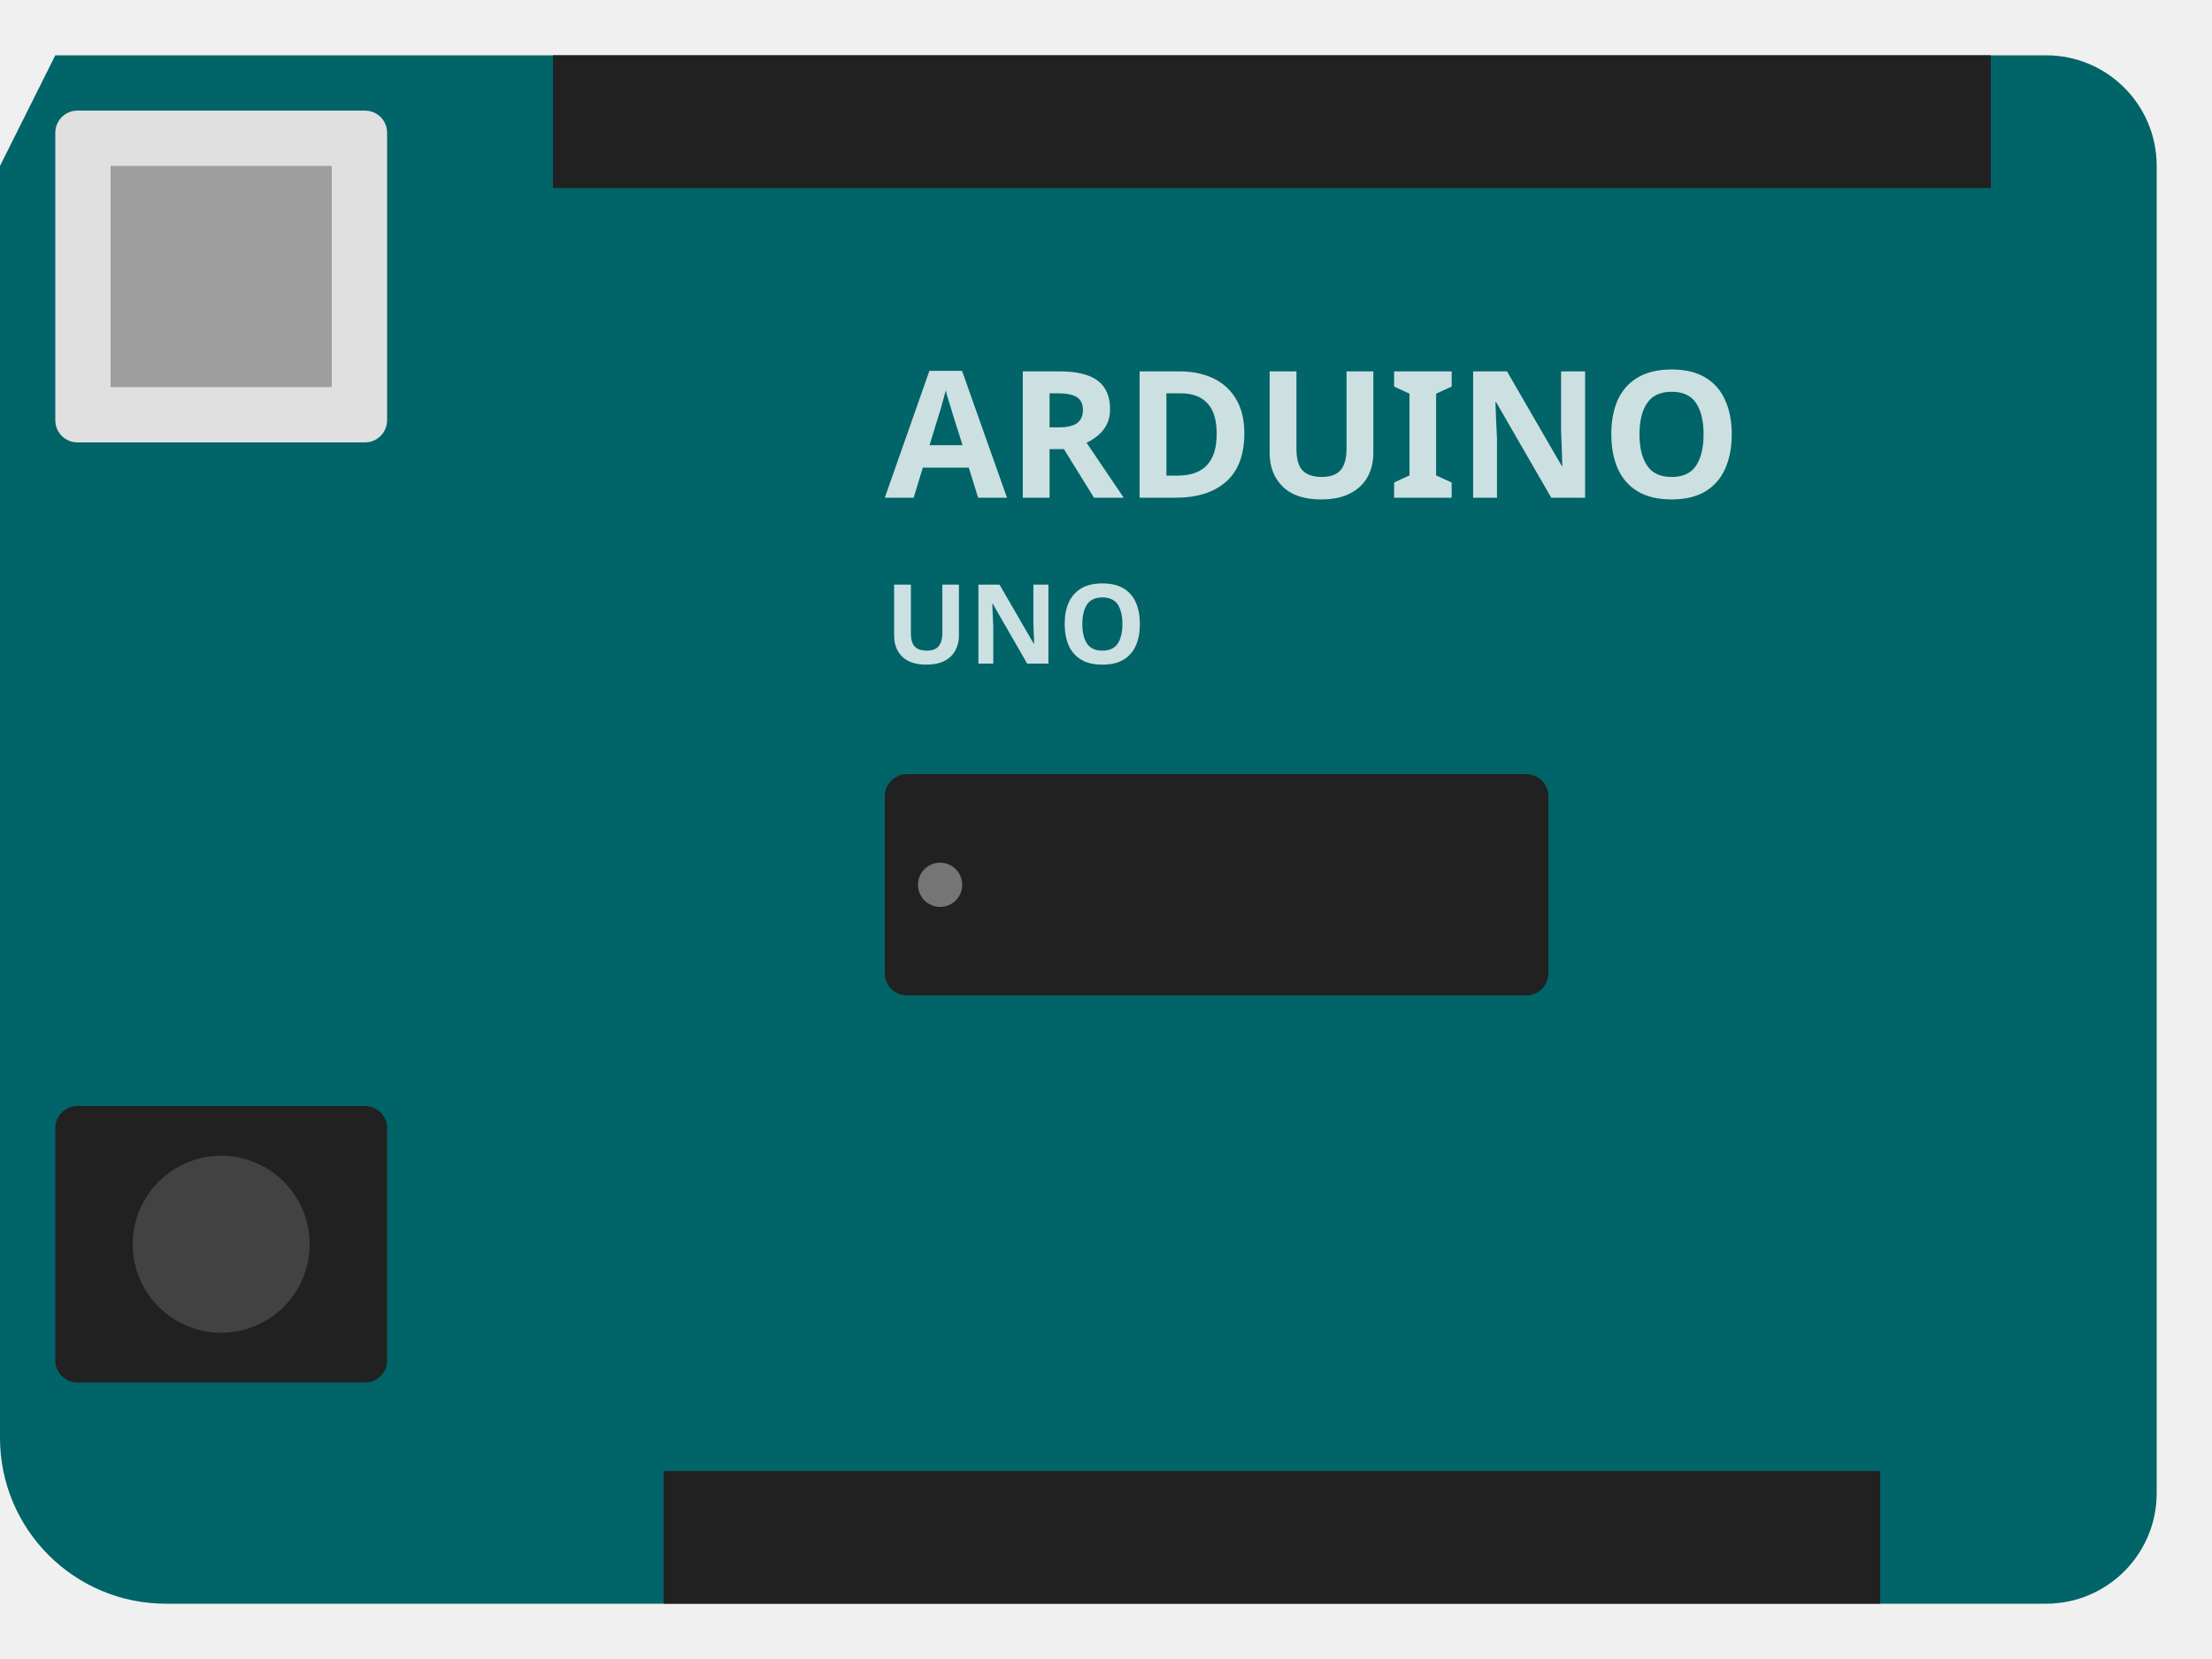
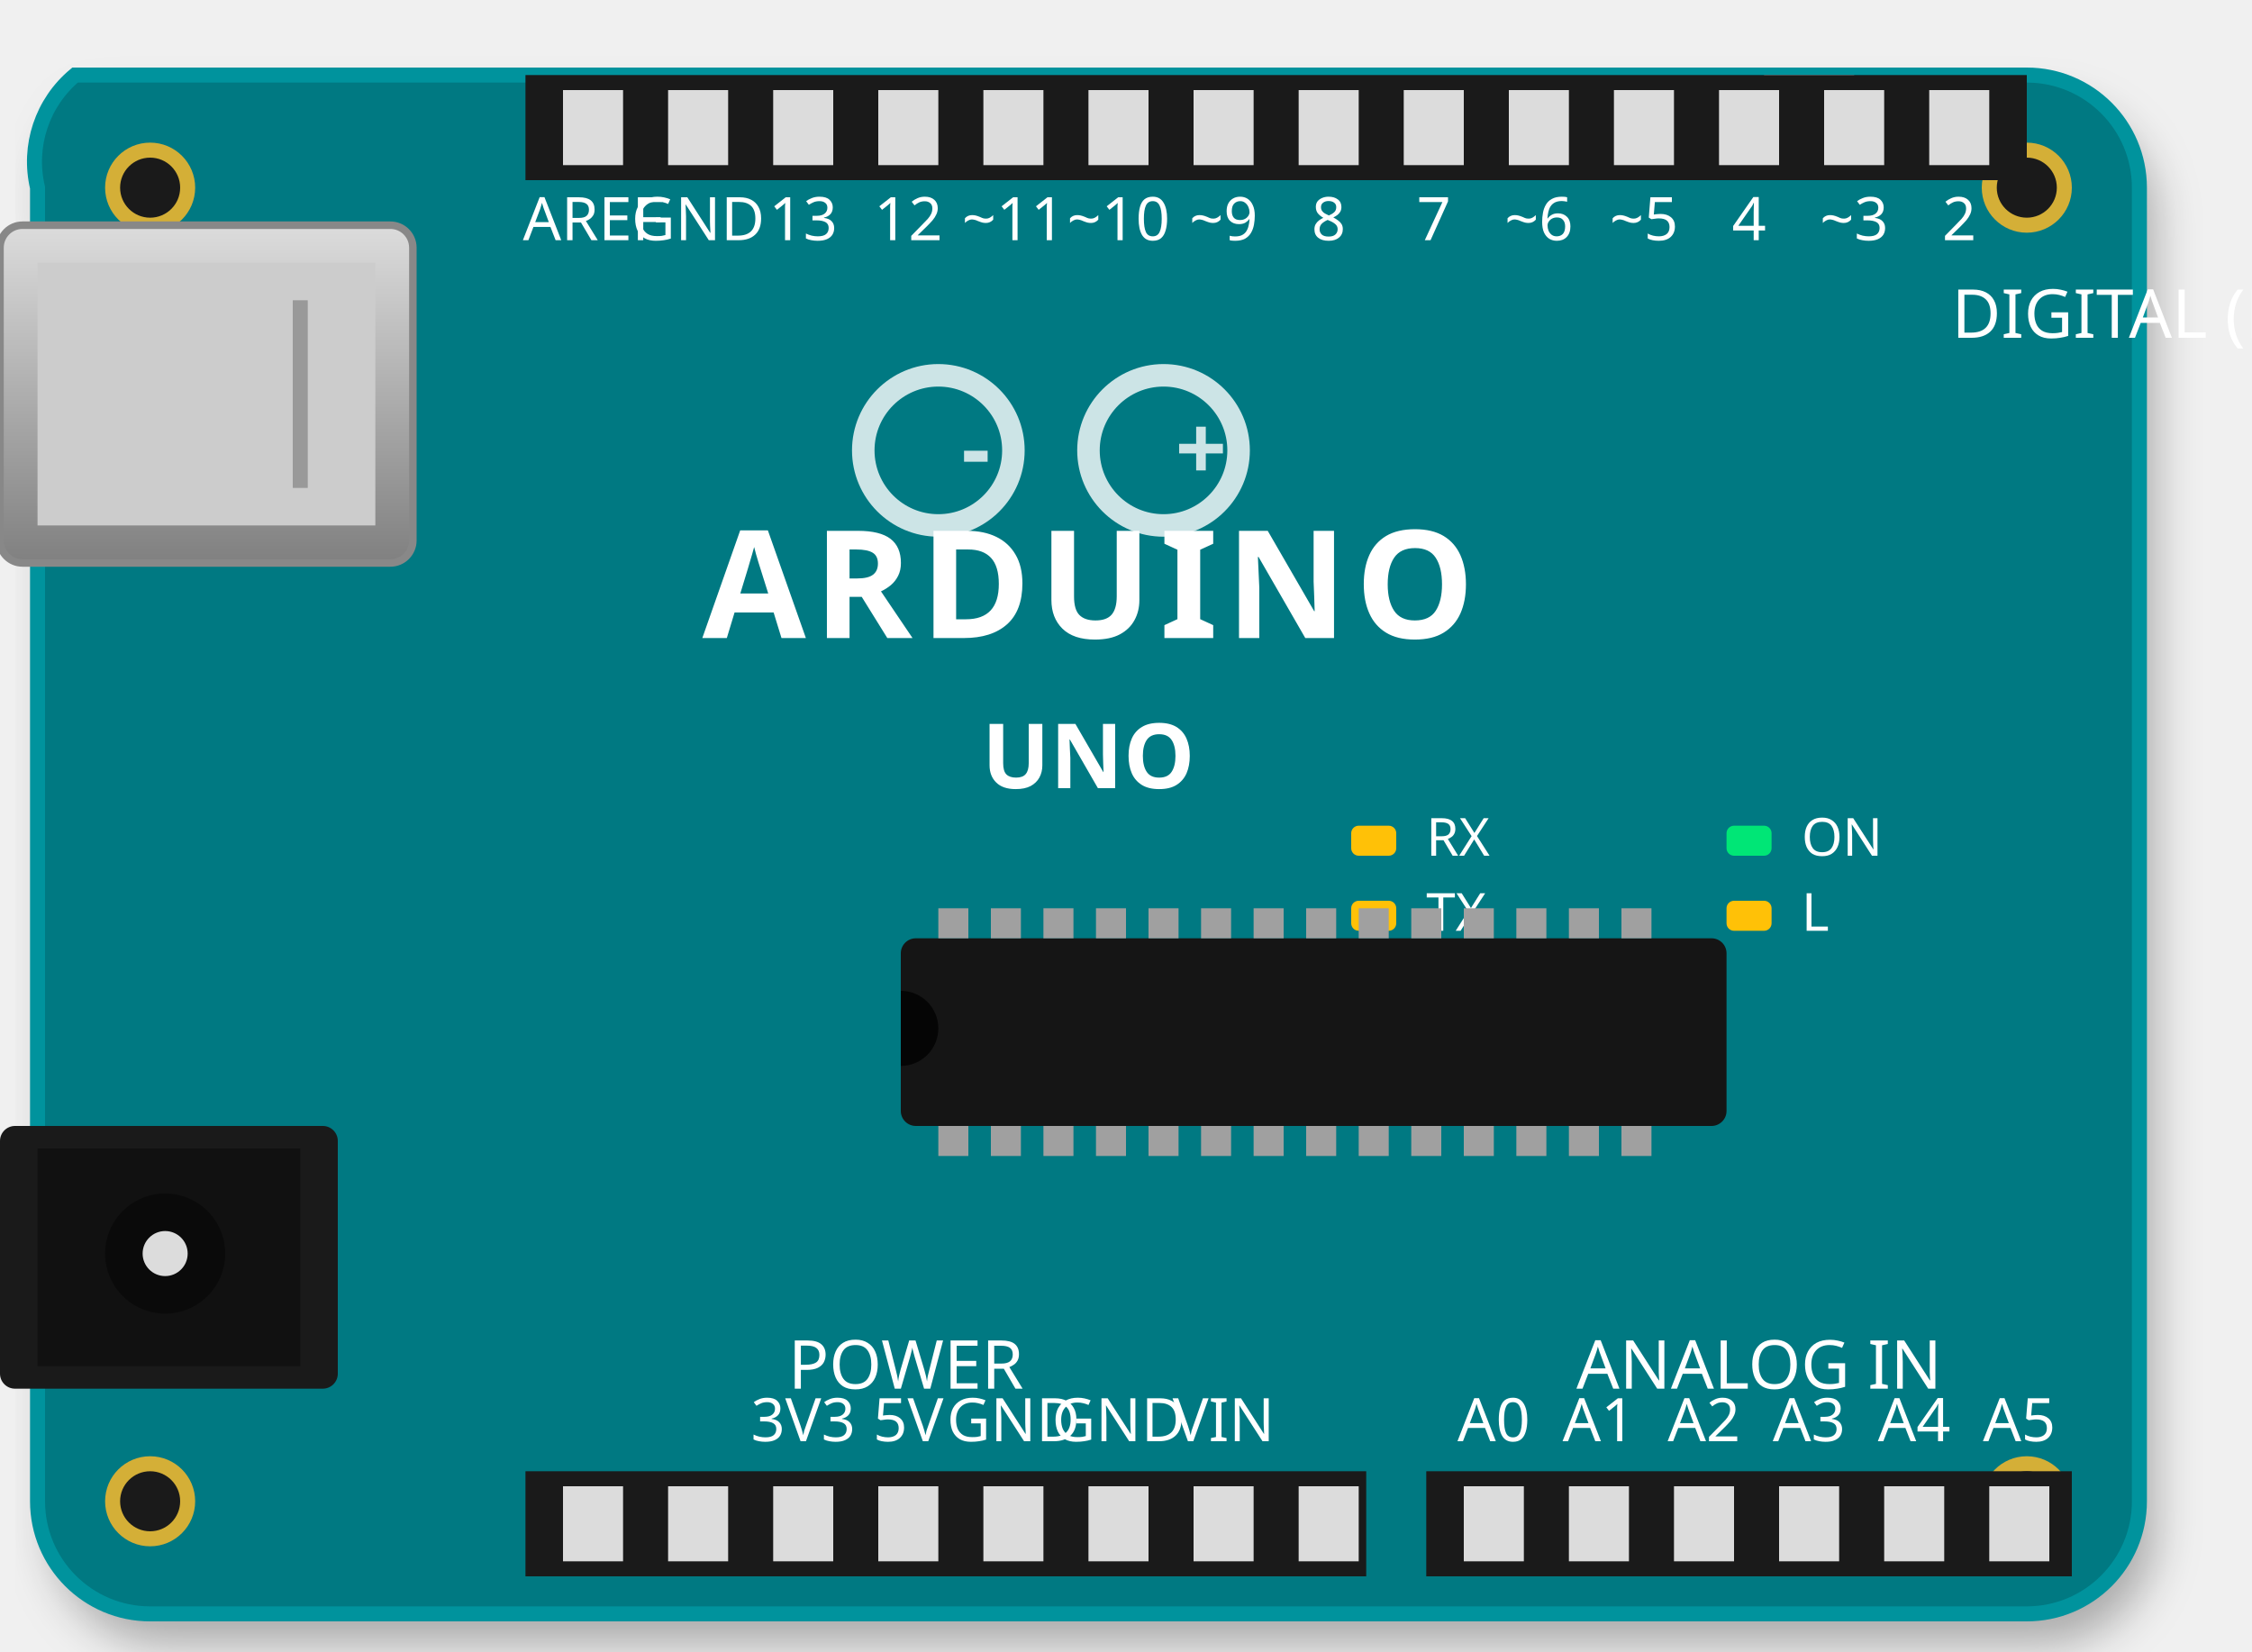
- <svg xmlns="http://www.w3.org/2000/svg" viewBox="0 0 200 150" width="200" height="150">
-   <path d="M5 5 h 180 a 10 10 0 0 1 10 10 v 120 a 10 10 0 0 1 -10 10 h -170 a 15 15 0 0 1 -15 -15 v -115 z" fill="#006468" />
-   <rect x="5" y="10" width="30" height="30" fill="#E0E0E0" rx="2" />
-   <rect x="10" y="15" width="20" height="20" fill="#9E9E9E" />
-   <rect x="5" y="100" width="30" height="25" fill="#212121" rx="2" />
-   <circle cx="20" cy="112.5" r="8" fill="#424242" />
-   <rect x="80" y="70" width="60" height="20" fill="#212121" rx="2" />
-   <circle cx="85" cy="80" r="2" fill="#757575" />
-   <rect x="50" y="5" width="130" height="12" fill="#212121" />
-   <rect x="60" y="133" width="110" height="12" fill="#212121" />
-   <text x="80" y="45" font-family="sans-serif" font-size="16" font-weight="bold" fill="#ffffff" opacity="0.8">ARDUINO</text>
-   <text x="80" y="60" font-family="sans-serif" font-size="10" font-weight="bold" fill="#ffffff" opacity="0.8">UNO</text>
+ <svg xmlns="http://www.w3.org/2000/svg" viewBox="0 0 300 220" width="300" height="220">
+   <defs>
+     <linearGradient id="usbGrad" x1="0%" y1="0%" x2="0%" y2="100%">
+       <stop offset="0%" stop-color="#DCDCDC" />
+       <stop offset="100%" stop-color="#808080" />
+     </linearGradient>
+     <filter id="dropShadow" x="-10%" y="-10%" width="130%" height="130%">
+       <feDropShadow dx="2" dy="4" stdDeviation="3" flood-color="#000000" flood-opacity="0.3" />
+     </filter>
+   </defs>
+   <path d="M 10 10 L 270 10 A 15 15 0 0 1 285 25 L 285 200 A 15 15 0 0 1 270 215 L 20 215 A 15 15 0 0 1 5 200 L 5 25 A 15 15 0 0 1 10 10 Z" fill="#007982" filter="url(#dropShadow)" />
+   <path d="M 10 10 L 270 10 A 15 15 0 0 1 285 25 L 285 200 A 15 15 0 0 1 270 215 L 20 215 A 15 15 0 0 1 5 200 L 5 25 A 15 15 0 0 1 10 10 Z" fill="none" stroke="#00939d" stroke-width="2" />
+   <circle cx="20" cy="25" r="5" fill="#1A1A1A" stroke="#D4AF37" stroke-width="2" />
+   <circle cx="270" cy="25" r="5" fill="#1A1A1A" stroke="#D4AF37" stroke-width="2" />
+   <circle cx="270" cy="200" r="5" fill="#1A1A1A" stroke="#D4AF37" stroke-width="2" />
+   <circle cx="20" cy="200" r="5" fill="#1A1A1A" stroke="#D4AF37" stroke-width="2" />
+   <path d="M 135 60 a 10 10 0 1 1 -20 0 a 10 10 0 1 1 20 0 z m 30 0 a 10 10 0 1 1 -20 0 a 10 10 0 1 1 20 0 z" fill="none" stroke="#FFFFFF" stroke-width="3" opacity="0.8" />
+   <text x="130" y="64" font-family="sans-serif" font-size="12" font-weight="bold" fill="#ffffff" text-anchor="middle" opacity="0.8">-</text>
+   <text x="160" y="64" font-family="sans-serif" font-size="12" font-weight="bold" fill="#ffffff" text-anchor="middle" opacity="0.8">+</text>
+   <text x="145" y="85" font-family="sans-serif" font-size="20" font-weight="bold" fill="#ffffff" text-anchor="middle" letter-spacing="1">ARDUINO</text>
+   <text x="145" y="105" font-family="sans-serif" font-size="12" font-weight="bold" fill="#ffffff" text-anchor="middle">UNO</text>
+   <text x="260" y="45" font-family="sans-serif" font-size="9" fill="#ffffff">DIGITAL (PWM~)</text>
+   <text x="210" y="185" font-family="sans-serif" font-size="9" fill="#ffffff">ANALOG IN</text>
+   <text x="105" y="185" font-family="sans-serif" font-size="9" fill="#ffffff">POWER</text>
+   <rect x="0" y="30" width="55" height="45" fill="url(#usbGrad)" rx="3" stroke="#888" stroke-width="1" />
+   <rect x="5" y="35" width="45" height="35" fill="#CCCCCC" />
+   <path d="M 40 40 v 25" stroke="#999" stroke-width="2" />
+   <rect x="0" y="150" width="45" height="35" fill="#1A1A1A" rx="2" />
+   <rect x="5" y="153" width="35" height="29" fill="#111" />
+   <circle cx="22" cy="167" r="8" fill="#0A0A0A" />
+   <circle cx="22" cy="167" r="3" fill="#DCDCDC" />
+   <rect x="235" y="10" width="12" height="12" fill="#E0E0E0" />
+   <circle cx="241" cy="16" r="4" fill="#F44336" />
+   <rect x="180" y="110" width="6" height="4" fill="#FFC107" rx="1" />
+   <text x="190" y="114" font-family="sans-serif" font-size="7" fill="#ffffff">RX</text>
+   <rect x="180" y="120" width="6" height="4" fill="#FFC107" rx="1" />
+   <text x="190" y="124" font-family="sans-serif" font-size="7" fill="#ffffff">TX</text>
+   <rect x="230" y="110" width="6" height="4" fill="#00E676" rx="1" />
+   <text x="240" y="114" font-family="sans-serif" font-size="7" fill="#ffffff">ON</text>
+   <rect x="230" y="120" width="6" height="4" fill="#FFC107" rx="1" />
+   <text x="240" y="124" font-family="sans-serif" font-size="7" fill="#ffffff">L</text>
+   <rect x="120" y="125" width="110" height="25" fill="#151515" rx="2" />
+   <path d="M 120 132 a 5 5 0 0 1 0 10" fill="#050505" />
+   <g fill="#A0A0A0">
+     <rect x="125" y="121" width="4" height="4" />
+     <rect x="132" y="121" width="4" height="4" />
+     <rect x="139" y="121" width="4" height="4" />
+     <rect x="146" y="121" width="4" height="4" />
+     <rect x="153" y="121" width="4" height="4" />
+     <rect x="160" y="121" width="4" height="4" />
+     <rect x="167" y="121" width="4" height="4" />
+     <rect x="174" y="121" width="4" height="4" />
+     <rect x="181" y="121" width="4" height="4" />
+     <rect x="188" y="121" width="4" height="4" />
+     <rect x="195" y="121" width="4" height="4" />
+     <rect x="202" y="121" width="4" height="4" />
+     <rect x="209" y="121" width="4" height="4" />
+     <rect x="216" y="121" width="4" height="4" />
+     <rect x="125" y="150" width="4" height="4" />
+     <rect x="132" y="150" width="4" height="4" />
+     <rect x="139" y="150" width="4" height="4" />
+     <rect x="146" y="150" width="4" height="4" />
+     <rect x="153" y="150" width="4" height="4" />
+     <rect x="160" y="150" width="4" height="4" />
+     <rect x="167" y="150" width="4" height="4" />
+     <rect x="174" y="150" width="4" height="4" />
+     <rect x="181" y="150" width="4" height="4" />
+     <rect x="188" y="150" width="4" height="4" />
+     <rect x="195" y="150" width="4" height="4" />
+     <rect x="202" y="150" width="4" height="4" />
+     <rect x="209" y="150" width="4" height="4" />
+     <rect x="216" y="150" width="4" height="4" />
+   </g>
+   <g id="top-headers">
+     <rect x="70" y="10" width="200" height="14" fill="#1A1A1A" />
+     <g fill="#DCDCDC">
+       <rect x="75" y="12" width="8" height="10" />
+       <rect x="89" y="12" width="8" height="10" />
+       <rect x="103" y="12" width="8" height="10" />
+       <rect x="117" y="12" width="8" height="10" />
+       <rect x="131" y="12" width="8" height="10" />
+       <rect x="145" y="12" width="8" height="10" />
+       <rect x="159" y="12" width="8" height="10" />
+       <rect x="173" y="12" width="8" height="10" />
+       <rect x="187" y="12" width="8" height="10" />
+       <rect x="201" y="12" width="8" height="10" />
+       <rect x="215" y="12" width="8" height="10" />
+       <rect x="229" y="12" width="8" height="10" />
+       <rect x="243" y="12" width="8" height="10" />
+       <rect x="257" y="12" width="8" height="10" />
+     </g>
+     <text x="79" y="32" font-family="sans-serif" font-size="8" fill="#fff" text-anchor="middle">AREF</text>
+     <text x="93" y="32" font-family="sans-serif" font-size="8" fill="#fff" text-anchor="middle">GND</text>
+     <text x="107" y="32" font-family="sans-serif" font-size="8" fill="#fff" text-anchor="middle">13</text>
+     <text x="121" y="32" font-family="sans-serif" font-size="8" fill="#fff" text-anchor="middle">12</text>
+     <text x="135" y="32" font-family="sans-serif" font-size="8" fill="#fff" text-anchor="middle">~11</text>
+     <text x="149" y="32" font-family="sans-serif" font-size="8" fill="#fff" text-anchor="middle">~10</text>
+     <text x="163" y="32" font-family="sans-serif" font-size="8" fill="#fff" text-anchor="middle">~9</text>
+     <text x="177" y="32" font-family="sans-serif" font-size="8" fill="#fff" text-anchor="middle">8</text>
+     <text x="191" y="32" font-family="sans-serif" font-size="8" fill="#fff" text-anchor="middle">7</text>
+     <text x="205" y="32" font-family="sans-serif" font-size="8" fill="#fff" text-anchor="middle">~6</text>
+     <text x="219" y="32" font-family="sans-serif" font-size="8" fill="#fff" text-anchor="middle">~5</text>
+     <text x="233" y="32" font-family="sans-serif" font-size="8" fill="#fff" text-anchor="middle">4</text>
+     <text x="247" y="32" font-family="sans-serif" font-size="8" fill="#fff" text-anchor="middle">~3</text>
+     <text x="261" y="32" font-family="sans-serif" font-size="8" fill="#fff" text-anchor="middle">2</text>
+   </g>
+   <g id="bottom-headers">
+     <rect x="70" y="196" width="112" height="14" fill="#1A1A1A" />
+     <g fill="#DCDCDC">
+       <rect x="75" y="198" width="8" height="10" />
+       <rect x="89" y="198" width="8" height="10" />
+       <rect x="103" y="198" width="8" height="10" />
+       <rect x="117" y="198" width="8" height="10" />
+       <rect x="131" y="198" width="8" height="10" />
+       <rect x="145" y="198" width="8" height="10" />
+       <rect x="159" y="198" width="8" height="10" />
+       <rect x="173" y="198" width="8" height="10" />
+     </g>
+     <text x="107" y="192" font-family="sans-serif" font-size="8" fill="#fff" text-anchor="middle">3V3</text>
+     <text x="121" y="192" font-family="sans-serif" font-size="8" fill="#fff" text-anchor="middle">5V</text>
+     <text x="135" y="192" font-family="sans-serif" font-size="8" fill="#fff" text-anchor="middle">GND</text>
+     <text x="149" y="192" font-family="sans-serif" font-size="8" fill="#fff" text-anchor="middle">GND</text>
+     <text x="163" y="192" font-family="sans-serif" font-size="8" fill="#fff" text-anchor="middle">VIN</text>
+     <rect x="190" y="196" width="86" height="14" fill="#1A1A1A" />
+     <g fill="#DCDCDC">
+       <rect x="195" y="198" width="8" height="10" />
+       <rect x="209" y="198" width="8" height="10" />
+       <rect x="223" y="198" width="8" height="10" />
+       <rect x="237" y="198" width="8" height="10" />
+       <rect x="251" y="198" width="8" height="10" />
+       <rect x="265" y="198" width="8" height="10" />
+     </g>
+     <text x="199" y="192" font-family="sans-serif" font-size="8" fill="#fff" text-anchor="middle">A0</text>
+     <text x="213" y="192" font-family="sans-serif" font-size="8" fill="#fff" text-anchor="middle">A1</text>
+     <text x="227" y="192" font-family="sans-serif" font-size="8" fill="#fff" text-anchor="middle">A2</text>
+     <text x="241" y="192" font-family="sans-serif" font-size="8" fill="#fff" text-anchor="middle">A3</text>
+     <text x="255" y="192" font-family="sans-serif" font-size="8" fill="#fff" text-anchor="middle">A4</text>
+     <text x="269" y="192" font-family="sans-serif" font-size="8" fill="#fff" text-anchor="middle">A5</text>
+   </g>
</svg>
